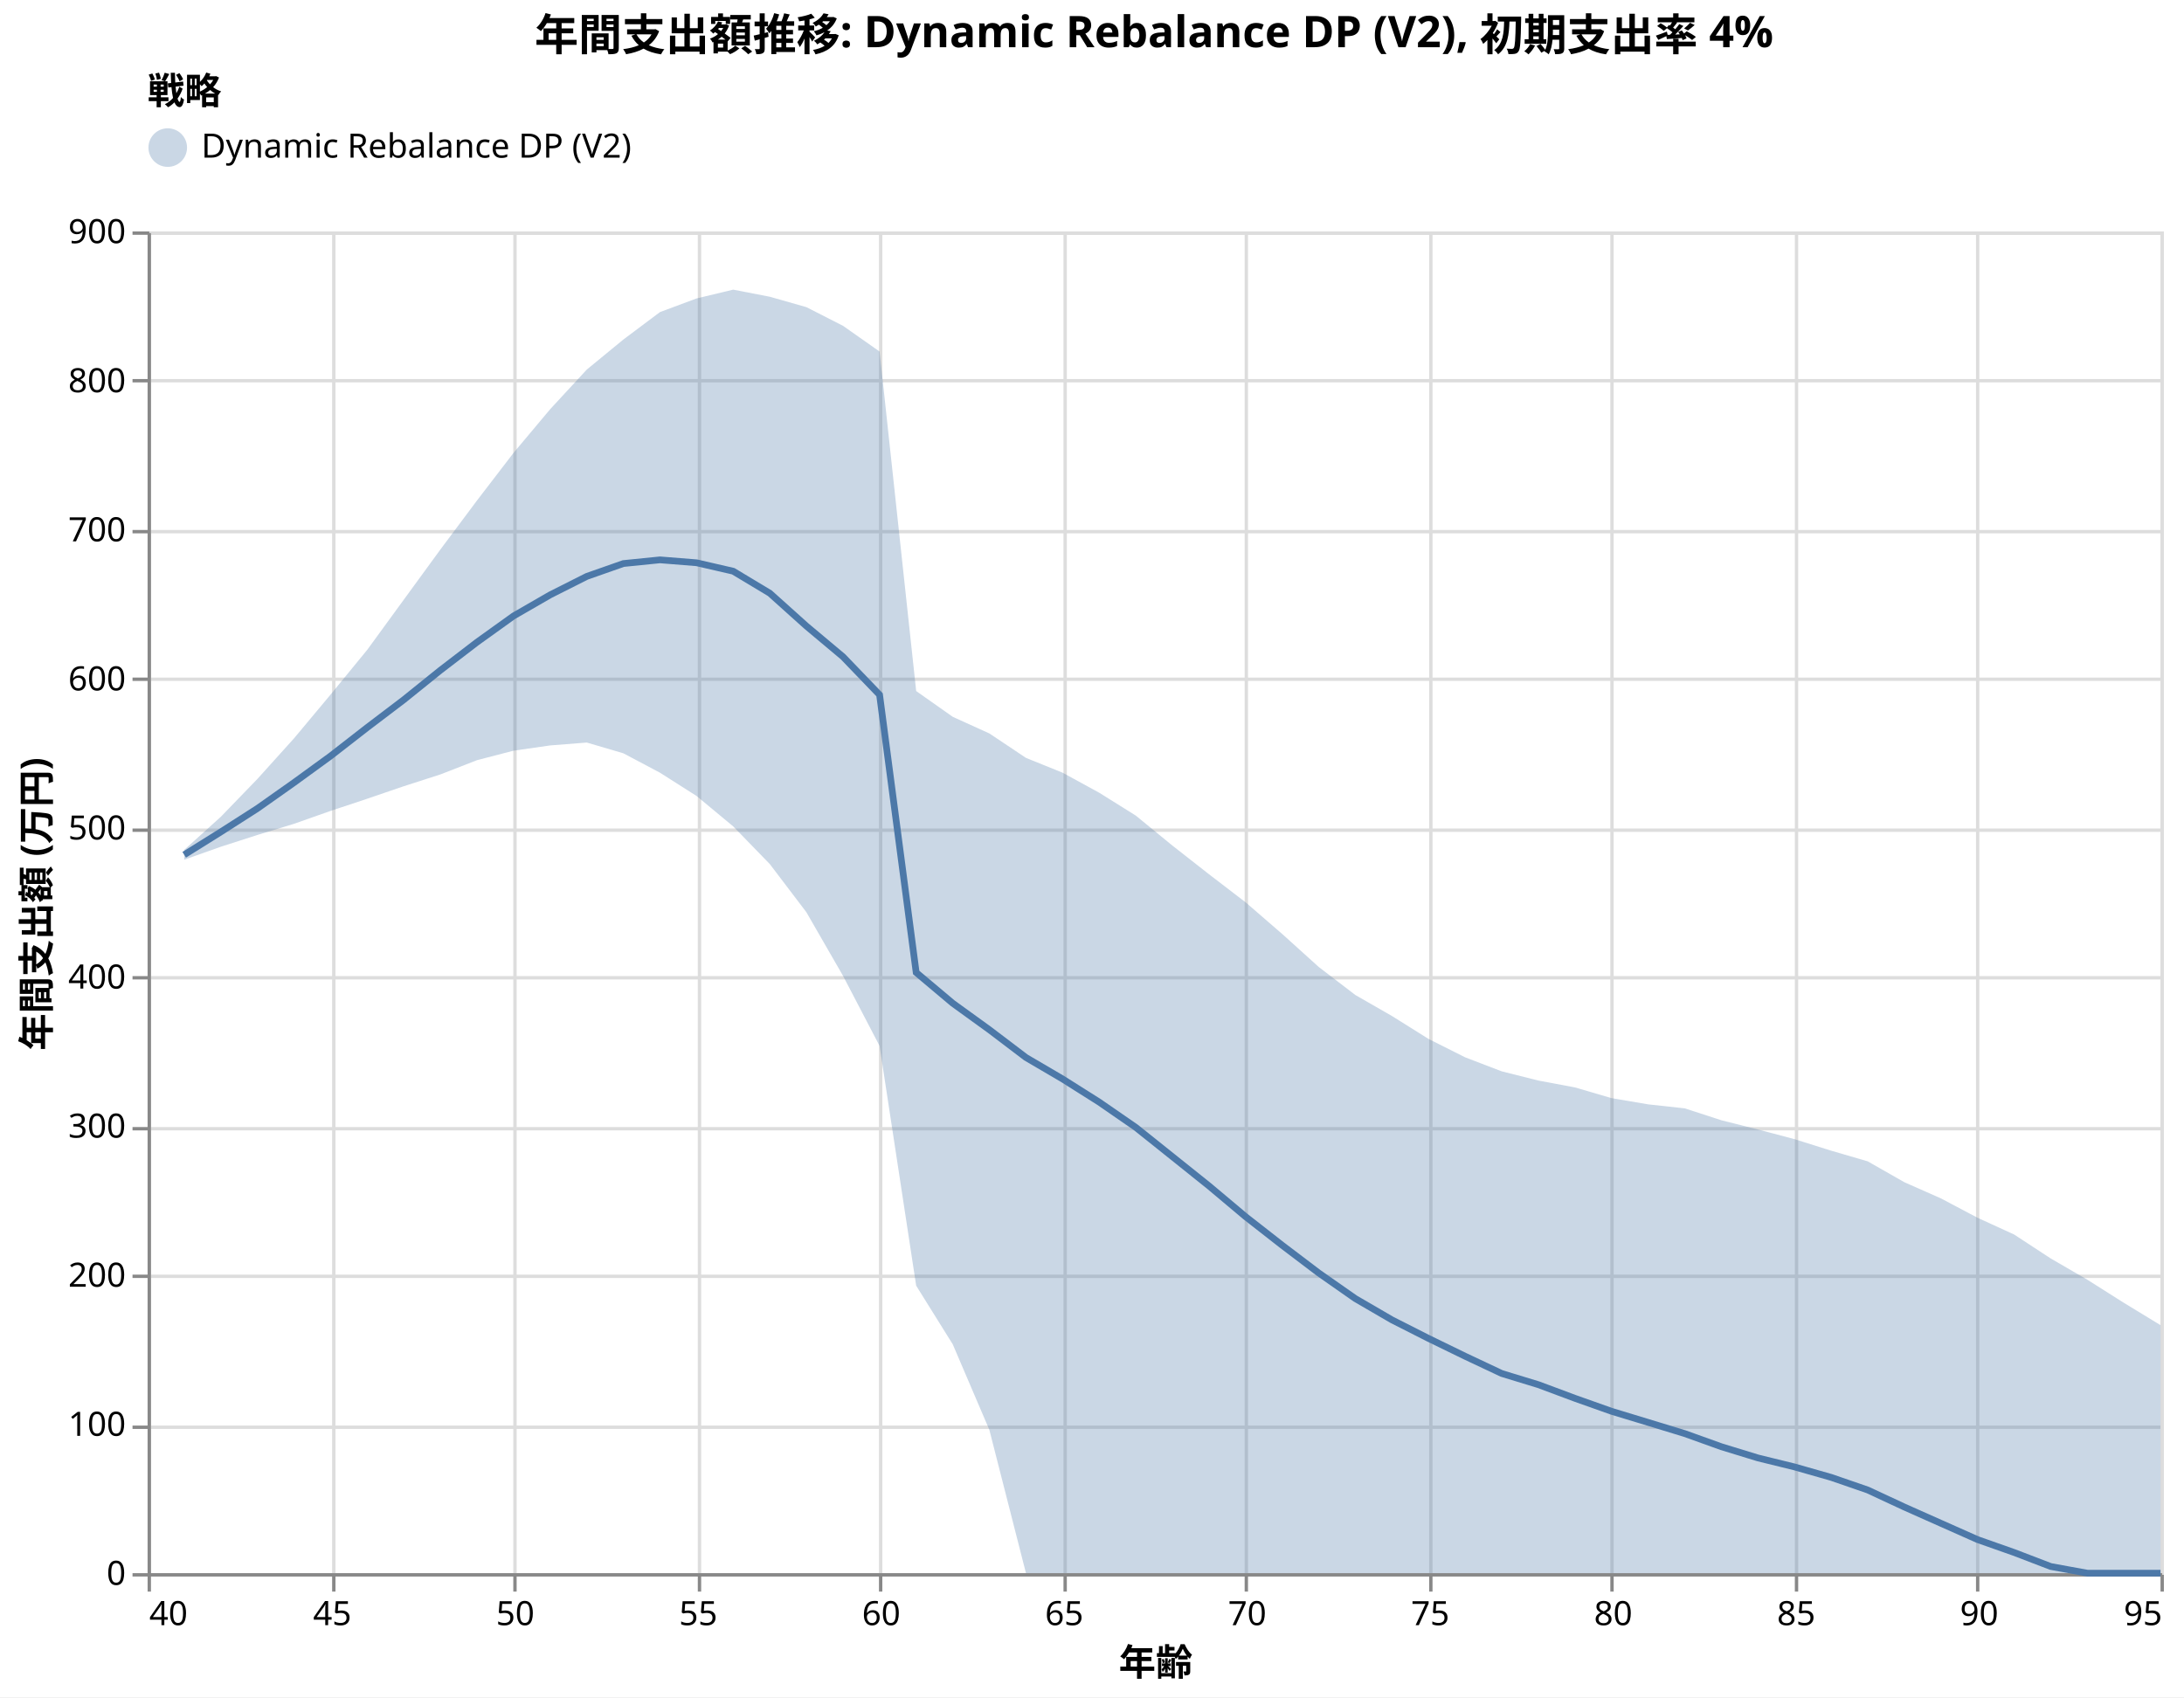
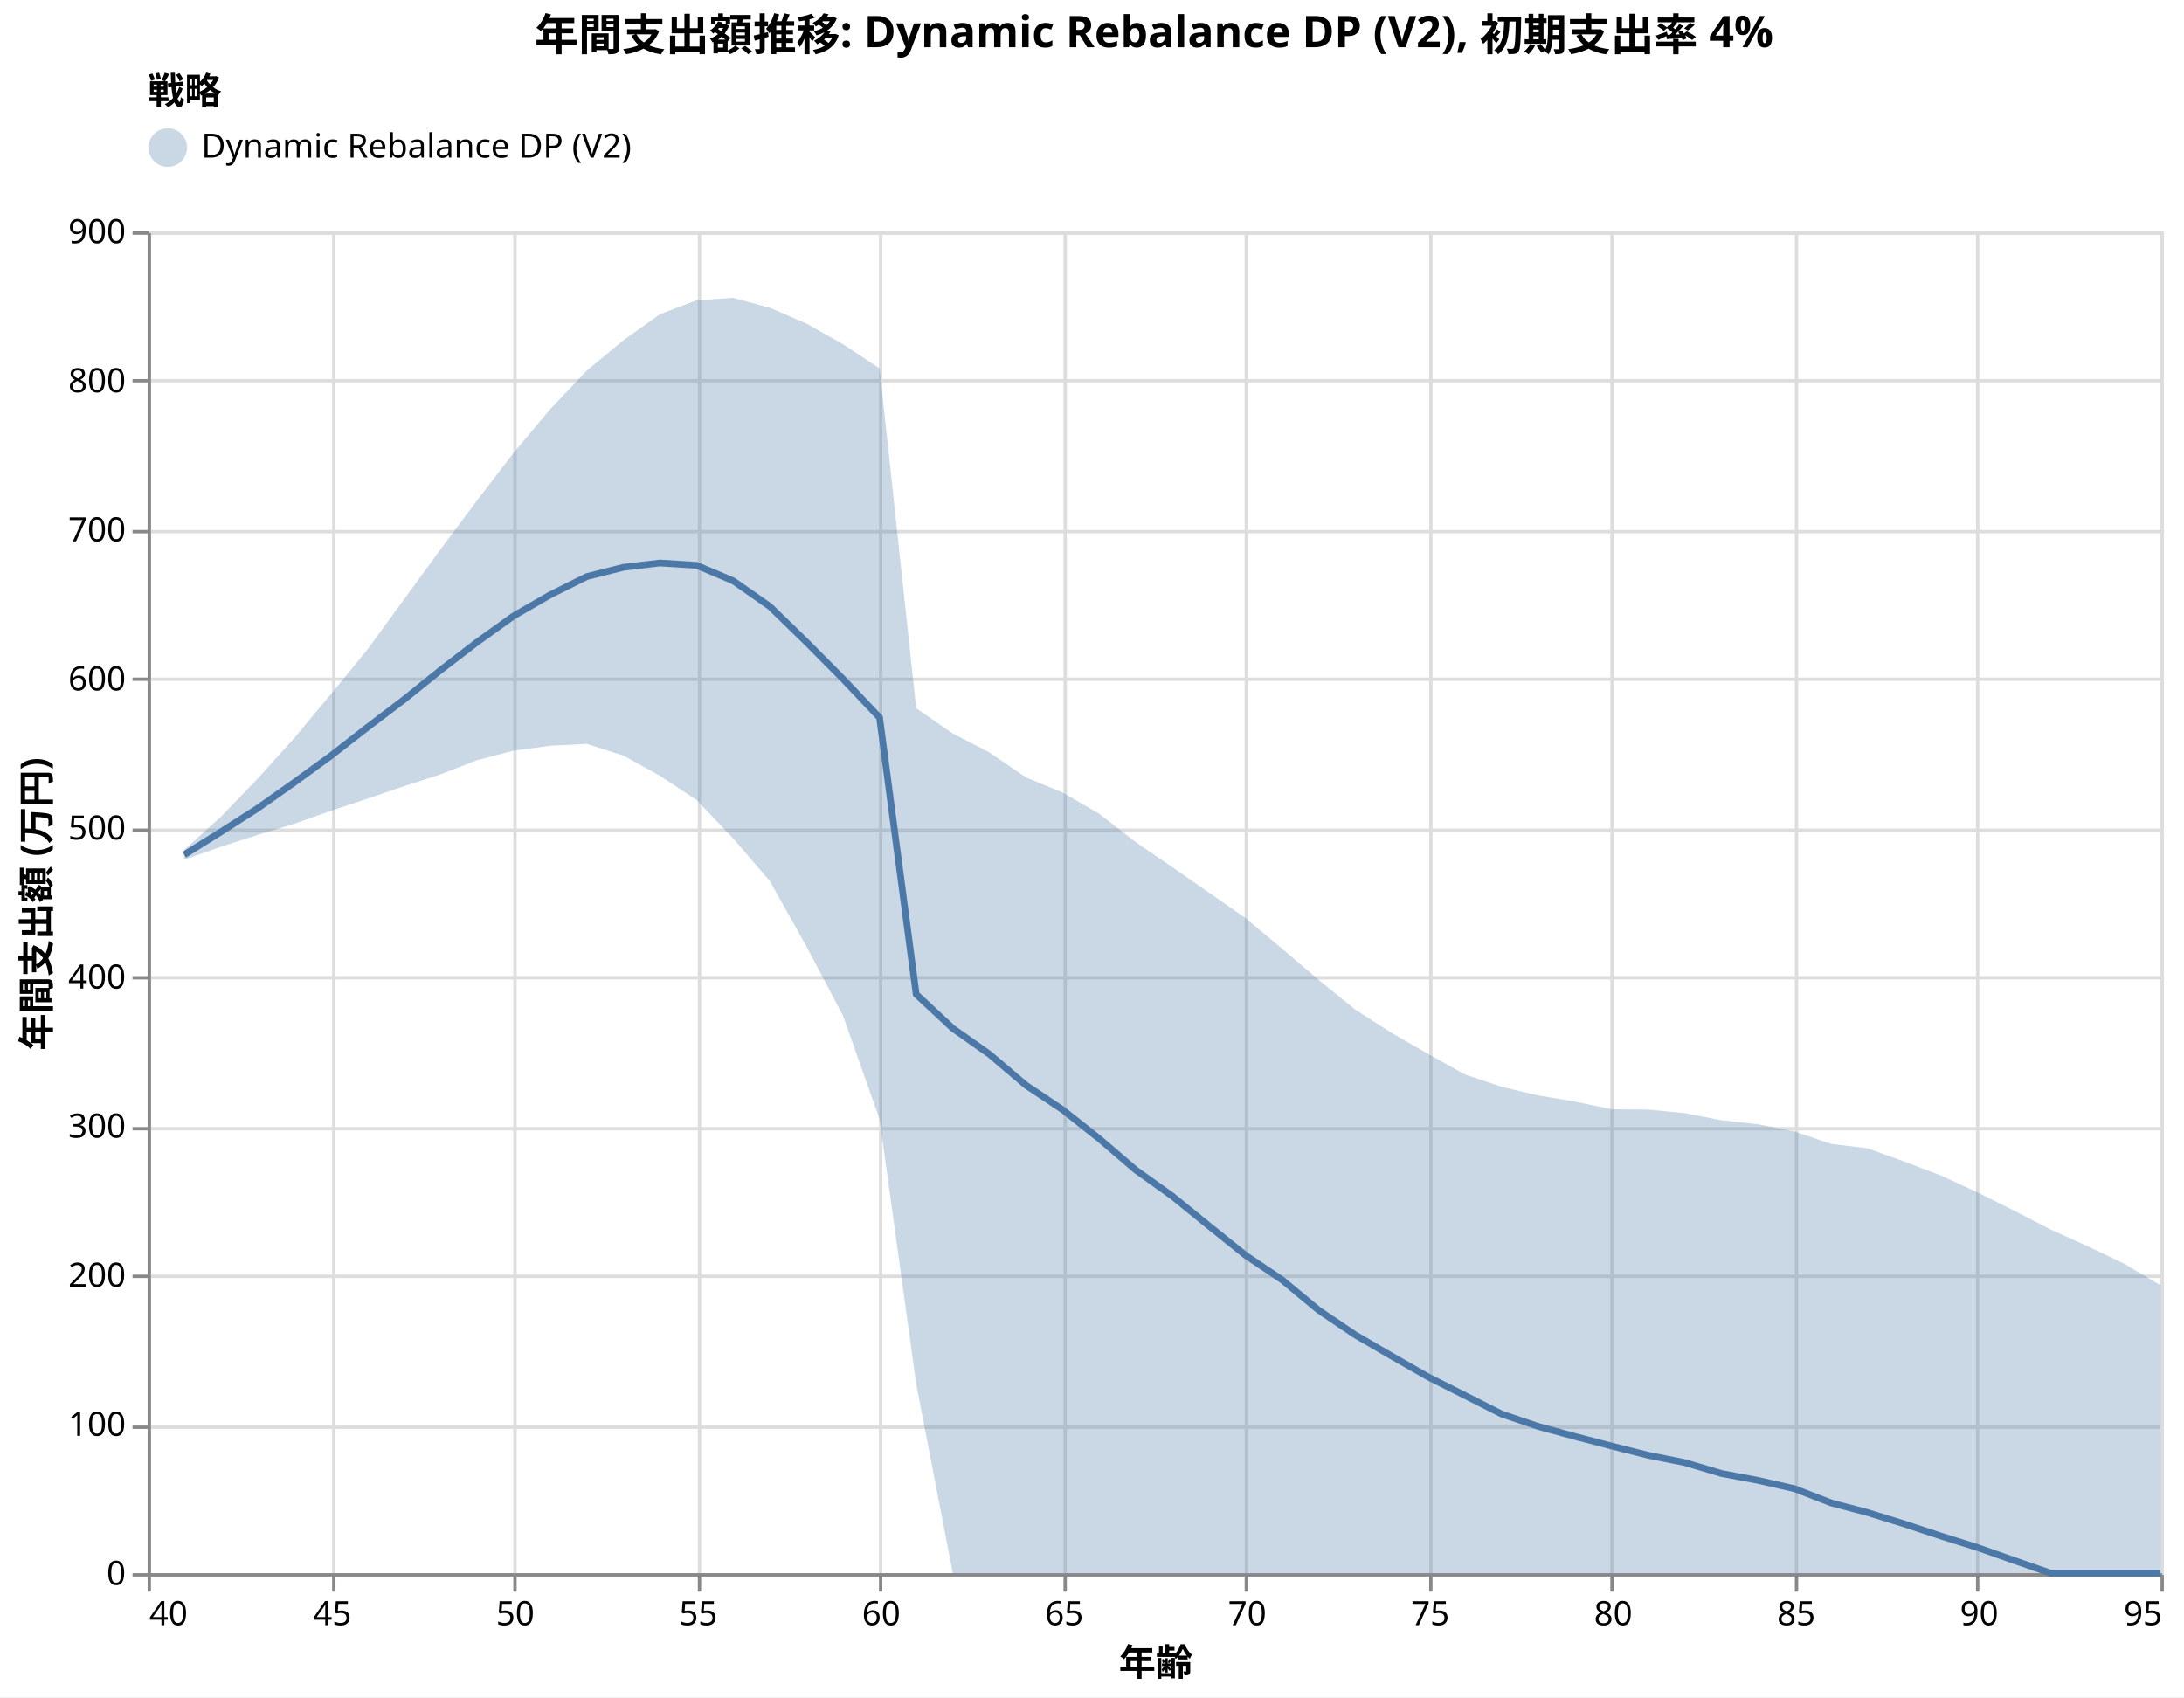
<svg xmlns="http://www.w3.org/2000/svg" version="1.1" class="marks" width="651" height="506" viewBox="0 0 651 506">
  <rect width="651" height="506" fill="white" />
  <g fill="none" stroke-miterlimit="10" transform="translate(44,69)">
    <g class="mark-group role-frame root" role="graphics-object" aria-roledescription="group mark container">
      <g transform="translate(0,0)">
        <path class="background" aria-hidden="true" d="M0.5,0.5h600v400h-600Z" stroke="#ddd" />
        <g>
          <g class="mark-group role-axis" aria-hidden="true">
            <g transform="translate(0.5,400.5)">
              <path class="background" aria-hidden="true" d="M0,0h0v0h0Z" pointer-events="none" />
              <g>
                <g class="mark-rule role-axis-grid" pointer-events="none">
                  <line transform="translate(0,-400)" x2="0" y2="400" stroke="#ddd" stroke-width="1" opacity="1" />
                  <line transform="translate(55,-400)" x2="0" y2="400" stroke="#ddd" stroke-width="1" opacity="1" />
                  <line transform="translate(109,-400)" x2="0" y2="400" stroke="#ddd" stroke-width="1" opacity="1" />
                  <line transform="translate(164,-400)" x2="0" y2="400" stroke="#ddd" stroke-width="1" opacity="1" />
                  <line transform="translate(218,-400)" x2="0" y2="400" stroke="#ddd" stroke-width="1" opacity="1" />
                  <line transform="translate(273,-400)" x2="0" y2="400" stroke="#ddd" stroke-width="1" opacity="1" />
                  <line transform="translate(327,-400)" x2="0" y2="400" stroke="#ddd" stroke-width="1" opacity="1" />
                  <line transform="translate(382,-400)" x2="0" y2="400" stroke="#ddd" stroke-width="1" opacity="1" />
                  <line transform="translate(436,-400)" x2="0" y2="400" stroke="#ddd" stroke-width="1" opacity="1" />
                  <line transform="translate(491,-400)" x2="0" y2="400" stroke="#ddd" stroke-width="1" opacity="1" />
                  <line transform="translate(545,-400)" x2="0" y2="400" stroke="#ddd" stroke-width="1" opacity="1" />
                  <line transform="translate(600,-400)" x2="0" y2="400" stroke="#ddd" stroke-width="1" opacity="1" />
                </g>
              </g>
              <path class="foreground" aria-hidden="true" d="" pointer-events="none" display="none" />
            </g>
          </g>
          <g class="mark-group role-axis" aria-hidden="true">
            <g transform="translate(0.5,0.5)">
              <path class="background" aria-hidden="true" d="M0,0h0v0h0Z" pointer-events="none" />
              <g>
                <g class="mark-rule role-axis-grid" pointer-events="none">
                  <line transform="translate(0,400)" x2="600" y2="0" stroke="#ddd" stroke-width="1" opacity="1" />
                  <line transform="translate(0,356)" x2="600" y2="0" stroke="#ddd" stroke-width="1" opacity="1" />
                  <line transform="translate(0,311)" x2="600" y2="0" stroke="#ddd" stroke-width="1" opacity="1" />
                  <line transform="translate(0,267)" x2="600" y2="0" stroke="#ddd" stroke-width="1" opacity="1" />
                  <line transform="translate(0,222)" x2="600" y2="0" stroke="#ddd" stroke-width="1" opacity="1" />
                  <line transform="translate(0,178)" x2="600" y2="0" stroke="#ddd" stroke-width="1" opacity="1" />
                  <line transform="translate(0,133)" x2="600" y2="0" stroke="#ddd" stroke-width="1" opacity="1" />
                  <line transform="translate(0,89)" x2="600" y2="0" stroke="#ddd" stroke-width="1" opacity="1" />
                  <line transform="translate(0,44)" x2="600" y2="0" stroke="#ddd" stroke-width="1" opacity="1" />
                  <line transform="translate(0,0)" x2="600" y2="0" stroke="#ddd" stroke-width="1" opacity="1" />
                </g>
              </g>
              <path class="foreground" aria-hidden="true" d="" pointer-events="none" display="none" />
            </g>
          </g>
          <g class="mark-group role-axis" role="graphics-symbol" aria-roledescription="axis" aria-label="X-axis titled '年齢' for a linear scale with values from 40 to 95">
            <g transform="translate(0.5,400.5)">
              <path class="background" aria-hidden="true" d="M0,0h0v0h0Z" pointer-events="none" />
              <g>
                <g class="mark-rule role-axis-tick" pointer-events="none">
                  <line transform="translate(0,0)" x2="0" y2="5" stroke="#888" stroke-width="1" opacity="1" />
                  <line transform="translate(55,0)" x2="0" y2="5" stroke="#888" stroke-width="1" opacity="1" />
                  <line transform="translate(109,0)" x2="0" y2="5" stroke="#888" stroke-width="1" opacity="1" />
                  <line transform="translate(164,0)" x2="0" y2="5" stroke="#888" stroke-width="1" opacity="1" />
                  <line transform="translate(218,0)" x2="0" y2="5" stroke="#888" stroke-width="1" opacity="1" />
                  <line transform="translate(273,0)" x2="0" y2="5" stroke="#888" stroke-width="1" opacity="1" />
                  <line transform="translate(327,0)" x2="0" y2="5" stroke="#888" stroke-width="1" opacity="1" />
                  <line transform="translate(382,0)" x2="0" y2="5" stroke="#888" stroke-width="1" opacity="1" />
                  <line transform="translate(436,0)" x2="0" y2="5" stroke="#888" stroke-width="1" opacity="1" />
                  <line transform="translate(491,0)" x2="0" y2="5" stroke="#888" stroke-width="1" opacity="1" />
                  <line transform="translate(545,0)" x2="0" y2="5" stroke="#888" stroke-width="1" opacity="1" />
                  <line transform="translate(600,0)" x2="0" y2="5" stroke="#888" stroke-width="1" opacity="1" />
                </g>
                <g class="mark-text role-axis-label" pointer-events="none">
                  <text text-anchor="start" transform="translate(0,15)" font-family="sans-serif" font-size="10px" fill="#000" opacity="1">40</text>
                  <text text-anchor="middle" transform="translate(54.54545,15)" font-family="sans-serif" font-size="10px" fill="#000" opacity="1">45</text>
                  <text text-anchor="middle" transform="translate(109.0909,15)" font-family="sans-serif" font-size="10px" fill="#000" opacity="1">50</text>
                  <text text-anchor="middle" transform="translate(163.6364,15)" font-family="sans-serif" font-size="10px" fill="#000" opacity="1">55</text>
                  <text text-anchor="middle" transform="translate(218.1818,15)" font-family="sans-serif" font-size="10px" fill="#000" opacity="1">60</text>
                  <text text-anchor="middle" transform="translate(272.7273,15)" font-family="sans-serif" font-size="10px" fill="#000" opacity="1">65</text>
                  <text text-anchor="middle" transform="translate(327.2727,15)" font-family="sans-serif" font-size="10px" fill="#000" opacity="1">70</text>
                  <text text-anchor="middle" transform="translate(381.8182,15)" font-family="sans-serif" font-size="10px" fill="#000" opacity="1">75</text>
                  <text text-anchor="middle" transform="translate(436.3636,15)" font-family="sans-serif" font-size="10px" fill="#000" opacity="1">80</text>
                  <text text-anchor="middle" transform="translate(490.9091,15)" font-family="sans-serif" font-size="10px" fill="#000" opacity="1">85</text>
                  <text text-anchor="middle" transform="translate(545.4545,15)" font-family="sans-serif" font-size="10px" fill="#000" opacity="1">90</text>
                  <text text-anchor="end" transform="translate(600,15)" font-family="sans-serif" font-size="10px" fill="#000" opacity="1">95</text>
                </g>
                <g class="mark-rule role-axis-domain" pointer-events="none">
                  <line transform="translate(0,0)" x2="600" y2="0" stroke="#888" stroke-width="1" opacity="1" />
                </g>
                <g class="mark-text role-axis-title" pointer-events="none">
                  <text text-anchor="middle" transform="translate(300,30)" font-family="sans-serif" font-size="11px" font-weight="bold" fill="#000" opacity="1">年齢</text>
                </g>
              </g>
              <path class="foreground" aria-hidden="true" d="" pointer-events="none" display="none" />
            </g>
          </g>
          <g class="mark-group role-axis" role="graphics-symbol" aria-roledescription="axis" aria-label="Y-axis titled '年間支出額 (万円)' for a linear scale with values from 0 to 900">
            <g transform="translate(0.5,0.5)">
              <path class="background" aria-hidden="true" d="M0,0h0v0h0Z" pointer-events="none" />
              <g>
                <g class="mark-rule role-axis-tick" pointer-events="none">
                  <line transform="translate(0,400)" x2="-5" y2="0" stroke="#888" stroke-width="1" opacity="1" />
                  <line transform="translate(0,356)" x2="-5" y2="0" stroke="#888" stroke-width="1" opacity="1" />
                  <line transform="translate(0,311)" x2="-5" y2="0" stroke="#888" stroke-width="1" opacity="1" />
                  <line transform="translate(0,267)" x2="-5" y2="0" stroke="#888" stroke-width="1" opacity="1" />
                  <line transform="translate(0,222)" x2="-5" y2="0" stroke="#888" stroke-width="1" opacity="1" />
                  <line transform="translate(0,178)" x2="-5" y2="0" stroke="#888" stroke-width="1" opacity="1" />
                  <line transform="translate(0,133)" x2="-5" y2="0" stroke="#888" stroke-width="1" opacity="1" />
                  <line transform="translate(0,89)" x2="-5" y2="0" stroke="#888" stroke-width="1" opacity="1" />
                  <line transform="translate(0,44)" x2="-5" y2="0" stroke="#888" stroke-width="1" opacity="1" />
                  <line transform="translate(0,0)" x2="-5" y2="0" stroke="#888" stroke-width="1" opacity="1" />
                </g>
                <g class="mark-text role-axis-label" pointer-events="none">
                  <text text-anchor="end" transform="translate(-7,403)" font-family="sans-serif" font-size="10px" fill="#000" opacity="1">0</text>
                  <text text-anchor="end" transform="translate(-7,358.5556)" font-family="sans-serif" font-size="10px" fill="#000" opacity="1">100</text>
                  <text text-anchor="end" transform="translate(-7,314.1111)" font-family="sans-serif" font-size="10px" fill="#000" opacity="1">200</text>
                  <text text-anchor="end" transform="translate(-7,269.6667)" font-family="sans-serif" font-size="10px" fill="#000" opacity="1">300</text>
                  <text text-anchor="end" transform="translate(-7,225.2222)" font-family="sans-serif" font-size="10px" fill="#000" opacity="1">400</text>
                  <text text-anchor="end" transform="translate(-7,180.7778)" font-family="sans-serif" font-size="10px" fill="#000" opacity="1">500</text>
                  <text text-anchor="end" transform="translate(-7,136.3333)" font-family="sans-serif" font-size="10px" fill="#000" opacity="1">600</text>
                  <text text-anchor="end" transform="translate(-7,91.88889)" font-family="sans-serif" font-size="10px" fill="#000" opacity="1">700</text>
                  <text text-anchor="end" transform="translate(-7,47.44444)" font-family="sans-serif" font-size="10px" fill="#000" opacity="1">800</text>
                  <text text-anchor="end" transform="translate(-7,3)" font-family="sans-serif" font-size="10px" fill="#000" opacity="1">900</text>
                </g>
                <g class="mark-rule role-axis-domain" pointer-events="none">
                  <line transform="translate(0,400)" x2="0" y2="-400" stroke="#888" stroke-width="1" opacity="1" />
                </g>
                <g class="mark-text role-axis-title" pointer-events="none">
                  <text text-anchor="middle" transform="translate(-27.68457,200) rotate(-90) translate(0,-2)" font-family="sans-serif" font-size="11px" font-weight="bold" fill="#000" opacity="1">年間支出額 (万円)</text>
                </g>
              </g>
              <path class="foreground" aria-hidden="true" d="" pointer-events="none" display="none" />
            </g>
          </g>
          <g class="mark-group role-scope layer_0_pathgroup" role="graphics-object" aria-roledescription="group mark container">
            <g transform="translate(0,0)">
              <path class="background" aria-hidden="true" d="M0,0h600v400h-600Z" />
              <g>
                <g class="mark-area role-mark layer_0_marks" role="graphics-object" aria-roledescription="area mark container">
-                   <path aria-label="年齢: 41; 年間支出額 (万円): 478.577793982; spend75p: 485.154242674; 戦略: Dynamic Rebalance DP (V2)" role="graphics-symbol" aria-roledescription="area mark" d="M10.909,187.299L21.818,183.436L32.727,179.921L43.636,176.598L54.545,172.75L65.455,169.121L76.364,165.391L87.273,161.877L98.182,157.626L109.091,154.792L120,153.232L130.909,152.371L141.818,155.579L152.727,161.362L163.636,168.304L174.545,177.36L185.455,188.592L196.364,202.955L207.273,221.898L218.182,242.808L229.091,314.292L240,331.785L250.909,357.289L261.818,400L272.727,400L283.636,400L294.545,400L305.455,400L316.364,400L327.273,400L338.182,400L349.091,400L360,400L370.909,400L381.818,400L392.727,400L403.636,400L414.545,400L425.455,400L436.364,400L447.273,400L458.182,400L469.091,400L480,400L490.909,400L501.818,400L512.727,400L523.636,400L534.545,400L545.455,400L556.364,400L567.273,400L578.182,400L589.091,400L600,400L600,326.064L589.091,319.415L578.182,312.511L567.273,306.181L556.364,299.043L545.455,294.044L534.545,288.273L523.636,283.448L512.727,277.228L501.818,274.045L490.909,270.615L480,267.726L469.091,264.977L458.182,261.43L447.273,260.237L436.364,258.385L425.455,255.187L414.545,253.139L403.636,250.397L392.727,246.218L381.818,240.735L370.909,233.899L360,227.639L349.091,219.286L338.182,209.432L327.273,199.997L316.364,191.629L305.455,183.081L294.545,174.143L283.636,167.324L272.727,161.356L261.818,156.947L250.909,149.662L240,144.708L229.091,137.02L218.182,35.802L207.273,28.13L196.364,22.567L185.455,19.468L174.545,17.351L163.636,19.973L152.727,24.039L141.818,32.218L130.909,41.179L120,52.988L109.091,65.992L98.182,80.211L87.273,94.823L76.364,109.778L65.455,124.744L54.545,138.064L43.636,151.125L32.727,163.226L21.818,174.509L10.909,184.376Z" fill="#4c78a8" opacity="0.3" />
+                   <path aria-label="年齢: 41; 年間支出額 (万円): 478.577793982; spend75p: 485.154242674; 戦略: Dynamic Rebalance DP (V2)" role="graphics-symbol" aria-roledescription="area mark" d="M10.909,187.299L21.818,183.436L32.727,179.921L43.636,176.598L54.545,172.75L65.455,169.121L76.364,165.391L87.273,161.877L98.182,157.626L109.091,154.792L120,153.324L130.909,152.766L141.818,156.258L152.727,162.284L163.636,169.488L174.545,180.96L185.455,193.647L196.364,213.11L207.273,233.776L218.182,264.634L229.091,343.514L240,400L250.909,400L261.818,400L272.727,400L283.636,400L294.545,400L305.455,400L316.364,400L327.273,400L338.182,400L349.091,400L360,400L370.909,400L381.818,400L392.727,400L403.636,400L414.545,400L425.455,400L436.364,400L447.273,400L458.182,400L469.091,400L480,400L490.909,400L501.818,400L512.727,400L523.636,400L534.545,400L545.455,400L556.364,400L567.273,400L578.182,400L589.091,400L600,400L600,314.166L589.091,307.711L578.182,302.484L567.273,297.561L556.364,291.931L545.455,286.489L534.545,281.449L523.636,277.29L512.727,273.362L501.818,272.024L490.909,268.347L480,266.158L469.091,264.977L458.182,262.856L447.273,261.792L436.364,261.7L425.455,259.402L414.545,257.601L403.636,255.011L392.727,251.357L381.818,245.275L370.909,239.009L360,232.013L349.091,223.154L338.182,213.843L327.273,204.725L316.364,197.105L305.455,189.534L294.545,182.071L283.636,173.611L272.727,167.27L261.818,162.769L250.909,155.306L240,149.687L229.091,142.132L218.182,40.82L207.273,33.621L196.364,27.45L185.455,22.752L174.545,19.812L163.636,20.513L152.727,24.679L141.818,32.446L130.909,41.481L120,52.988L109.091,65.992L98.182,80.211L87.273,94.823L76.364,109.778L65.455,124.744L54.545,138.064L43.636,151.125L32.727,163.226L21.818,174.509L10.909,184.376Z" fill="#4c78a8" opacity="0.3" />
                </g>
              </g>
              <path class="foreground" aria-hidden="true" d="" display="none" />
            </g>
          </g>
          <g class="mark-group role-scope layer_1_pathgroup" role="graphics-object" aria-roledescription="group mark container">
            <g transform="translate(0,0)">
              <path class="background" aria-hidden="true" d="M0,0h600v400h-600Z" />
              <g>
                <g class="mark-line role-mark layer_1_marks" role="graphics-object" aria-roledescription="line mark container">
-                   <path aria-label="年齢: 41; spend50p: 481.881315374; group_label: Dynamic Rebalance DP (V2)" role="graphics-symbol" aria-roledescription="line mark" d="M10.909,185.831L21.818,179.013L32.727,172.023L43.636,164.319L54.545,156.383L65.455,147.894L76.364,139.61L87.273,130.818L98.182,122.454L109.091,114.627L120,108.337L130.909,102.838L141.818,99.007L152.727,97.906L163.636,98.778L174.545,101.29L185.455,107.846L196.364,117.645L207.273,126.788L218.182,138.136L229.091,220.929L240,230.102L250.909,237.992L261.818,246.272L272.727,252.667L283.636,259.562L294.545,267.098L305.455,275.822L316.364,284.553L327.273,293.716L338.182,302.245L349.091,310.518L360,318.148L370.909,324.491L381.818,330.022L392.727,335.333L403.636,340.472L414.545,343.803L425.455,347.872L436.364,351.74L447.273,355.056L458.182,358.388L469.091,362.305L480,365.648L490.909,368.327L501.818,371.438L512.727,375.204L523.636,380.282L534.545,385.138L545.455,389.987L556.364,393.835L567.273,398.013L578.182,400L589.091,400L600,400" stroke="#4c78a8" stroke-width="2" />
+                   <path aria-label="年齢: 41; spend50p: 481.881315374; group_label: Dynamic Rebalance DP (V2)" role="graphics-symbol" aria-roledescription="line mark" d="M10.909,185.831L21.818,179.013L32.727,172.023L43.636,164.319L54.545,156.383L65.455,147.894L76.364,139.61L87.273,130.818L98.182,122.454L109.091,114.627L120,108.337L130.909,102.898L141.818,100.139L152.727,98.845L163.636,99.542L174.545,104.164L185.455,111.796L196.364,122.399L207.273,133.4L218.182,144.933L229.091,227.417L240,237.585L250.909,245.275L261.818,254.537L272.727,261.829L283.636,270.463L294.545,279.803L305.455,287.605L316.364,296.476L327.273,305.231L338.182,312.576L349.091,321.623L360,328.98L370.909,335.327L381.818,341.551L392.727,347.046L403.636,352.569L414.545,356.265L425.455,359.237L436.364,362.091L447.273,364.848L458.182,367.027L469.091,370.267L480,372.332L490.909,374.818L501.818,379.05L512.727,381.946L523.636,385.325L534.545,388.93L545.455,392.362L556.364,396.21L567.273,400L578.182,400L589.091,400L600,400" stroke="#4c78a8" stroke-width="2" />
                </g>
              </g>
              <path class="foreground" aria-hidden="true" d="" display="none" />
            </g>
          </g>
          <g class="mark-group role-legend" role="graphics-symbol" aria-roledescription="legend" aria-label="Symbol legend titled '戦略' for fill color and stroke color with 1 value: Dynamic Rebalance DP (V2)">
            <g transform="translate(0,-47)">
              <path class="background" aria-hidden="true" d="M0,0h144v29h-144Z" pointer-events="none" />
              <g>
                <g class="mark-group role-legend-entry">
                  <g transform="translate(0,16)">
                    <path class="background" aria-hidden="true" d="M0,0h0v0h0Z" pointer-events="none" />
                    <g>
                      <g class="mark-group role-scope" role="graphics-object" aria-roledescription="group mark container">
                        <g transform="translate(0,0)">
                          <path class="background" aria-hidden="true" d="M0,0h143.646v12.5h-143.646Z" pointer-events="none" opacity="1" />
                          <g>
                            <g class="mark-symbol role-legend-symbol" pointer-events="none">
                              <path transform="translate(6,6)" d="M5,0A5,5,0,1,1,-5,0A5,5,0,1,1,5,0" fill="#4c78a8" stroke="#4c78a8" stroke-width="1.5" opacity="0.3" />
                            </g>
                            <g class="mark-text role-legend-label" pointer-events="none">
                              <text text-anchor="start" transform="translate(16,9)" font-family="sans-serif" font-size="10px" fill="#000" opacity="1">Dynamic Rebalance DP (V2)</text>
                            </g>
                          </g>
                          <path class="foreground" aria-hidden="true" d="" pointer-events="none" display="none" />
                        </g>
                      </g>
                    </g>
                    <path class="foreground" aria-hidden="true" d="" pointer-events="none" display="none" />
                  </g>
                </g>
                <g class="mark-text role-legend-title" pointer-events="none">
                  <text text-anchor="start" transform="translate(0,9)" font-family="sans-serif" font-size="11px" font-weight="bold" fill="#000" opacity="1">戦略</text>
                </g>
              </g>
              <path class="foreground" aria-hidden="true" d="" pointer-events="none" display="none" />
            </g>
          </g>
          <g class="mark-group role-title">
            <g transform="translate(300,-64)">
              <path class="background" aria-hidden="true" d="M0,0h0v0h0Z" pointer-events="none" />
              <g>
                <g class="mark-text role-title-text" role="graphics-symbol" aria-roledescription="title" aria-label="Title text '年間支出額推移: Dynamic Rebalance DP (V2), 初期支出率 4%'" pointer-events="none">
                  <text text-anchor="middle" transform="translate(0,10)" font-family="sans-serif" font-size="13px" font-weight="bold" fill="#000" opacity="1">年間支出額推移: Dynamic Rebalance DP (V2), 初期支出率 4%</text>
                </g>
              </g>
              <path class="foreground" aria-hidden="true" d="" pointer-events="none" display="none" />
            </g>
          </g>
        </g>
        <path class="foreground" aria-hidden="true" d="" display="none" />
      </g>
    </g>
  </g>
</svg>
